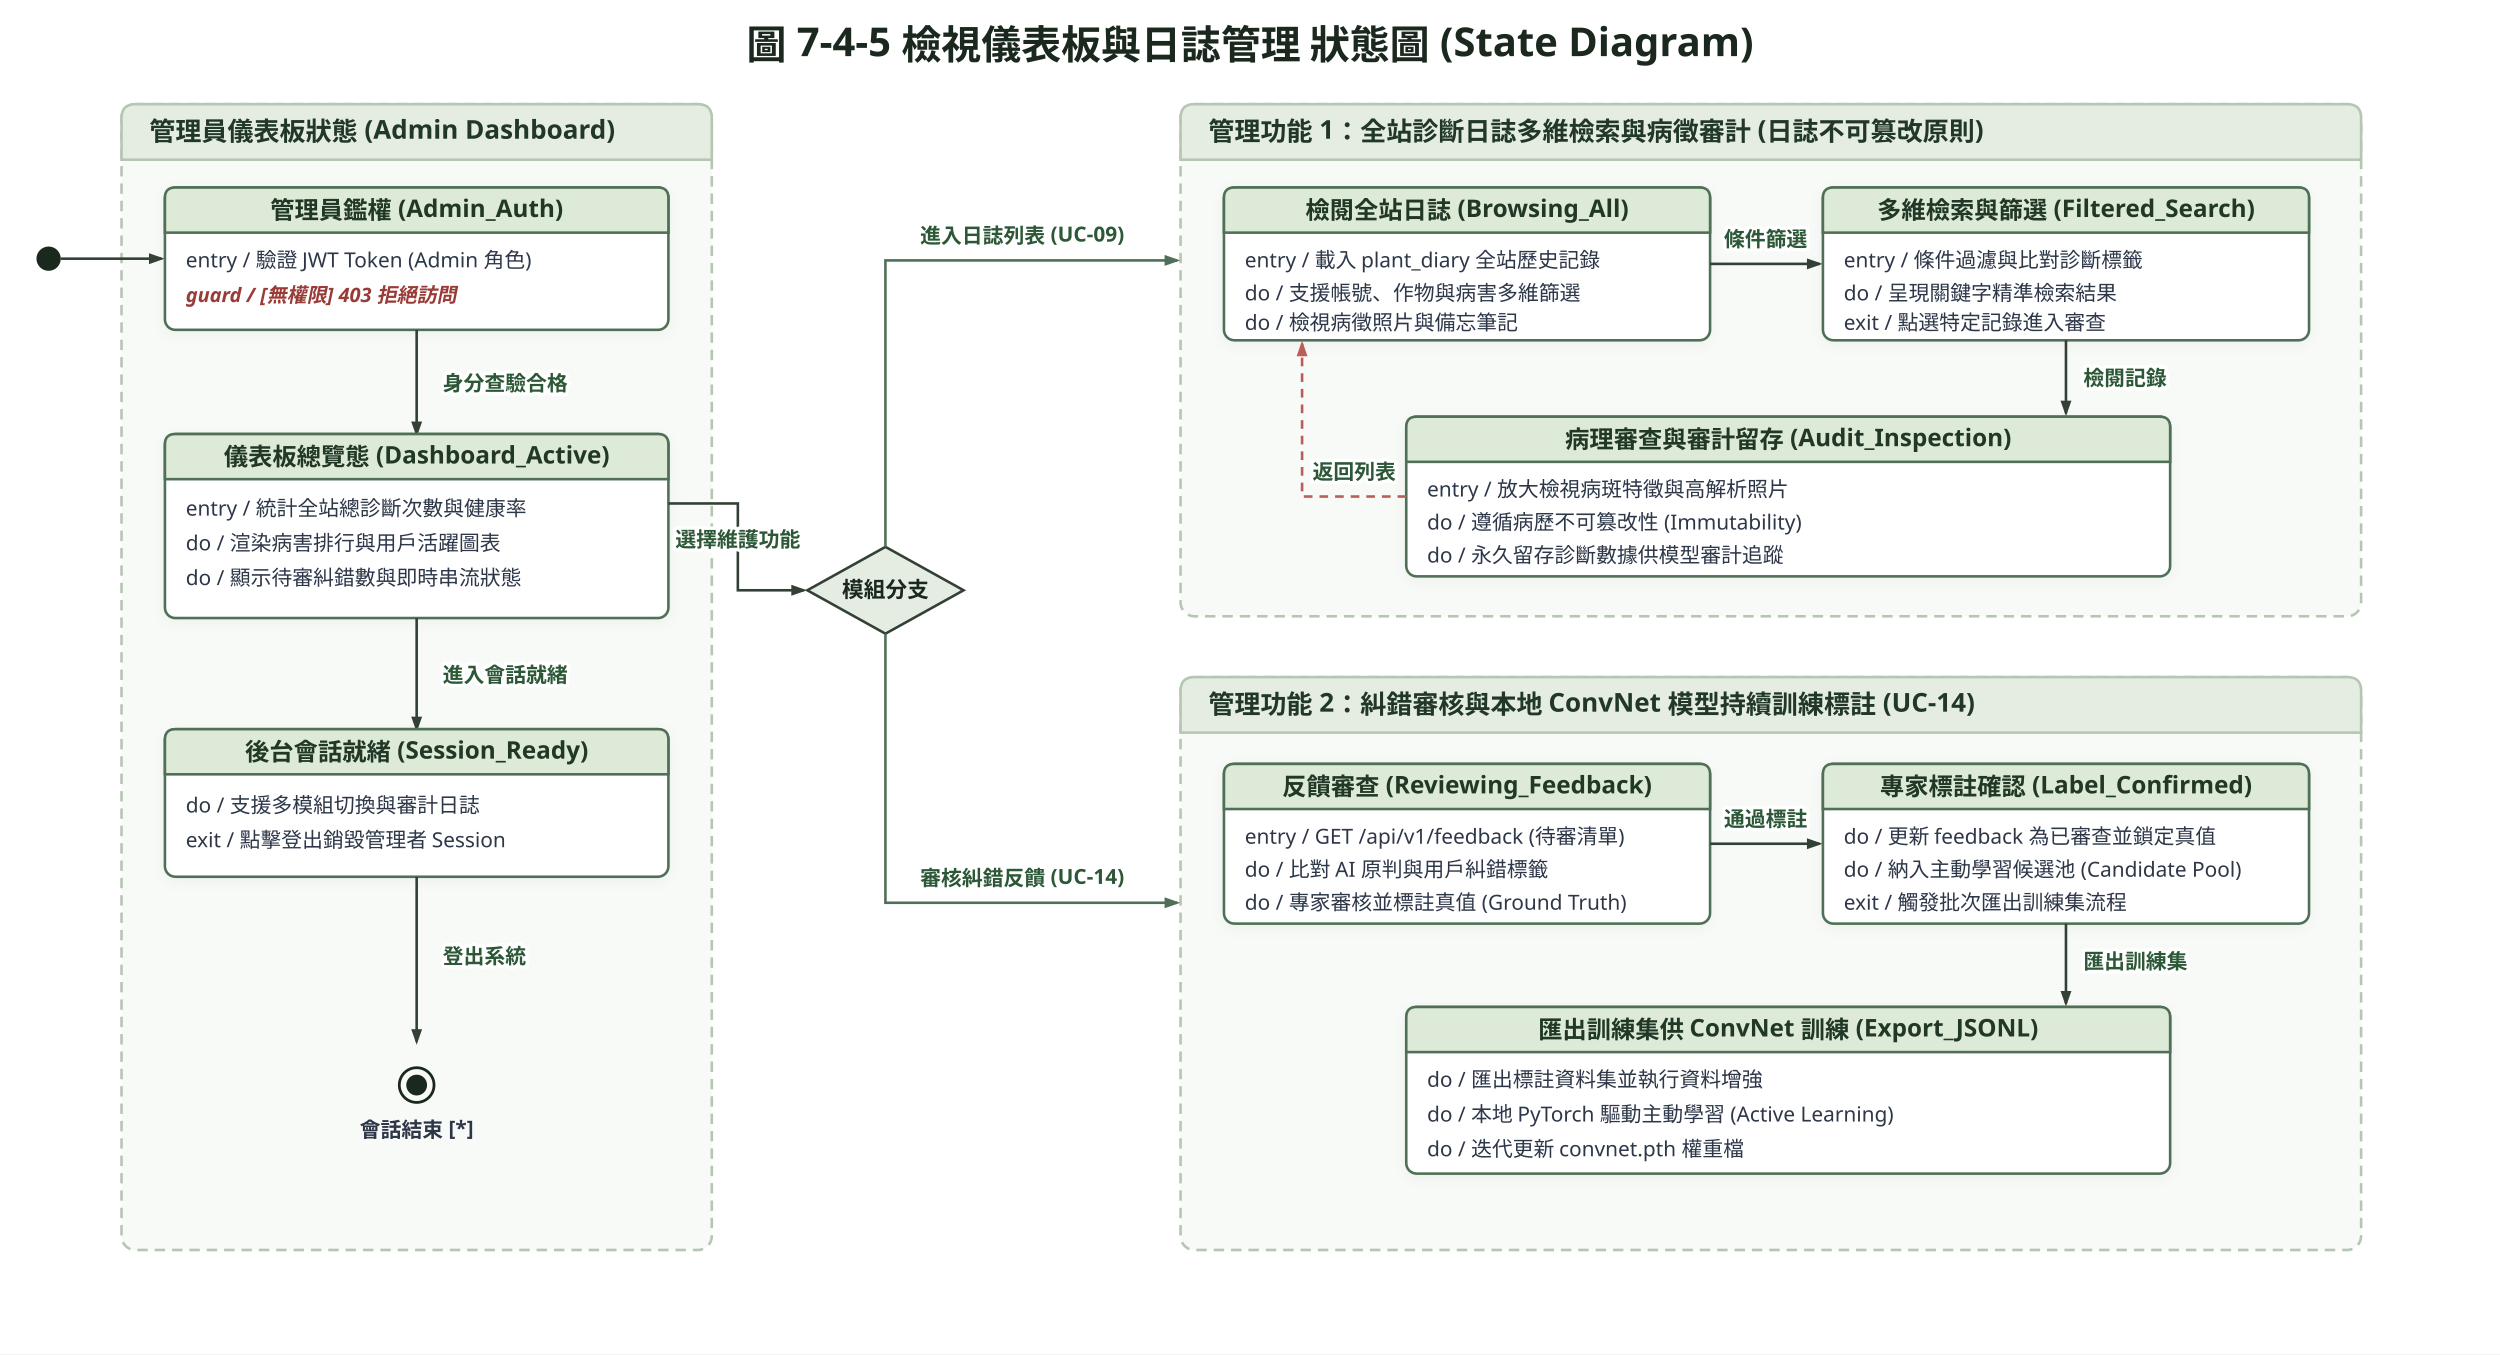
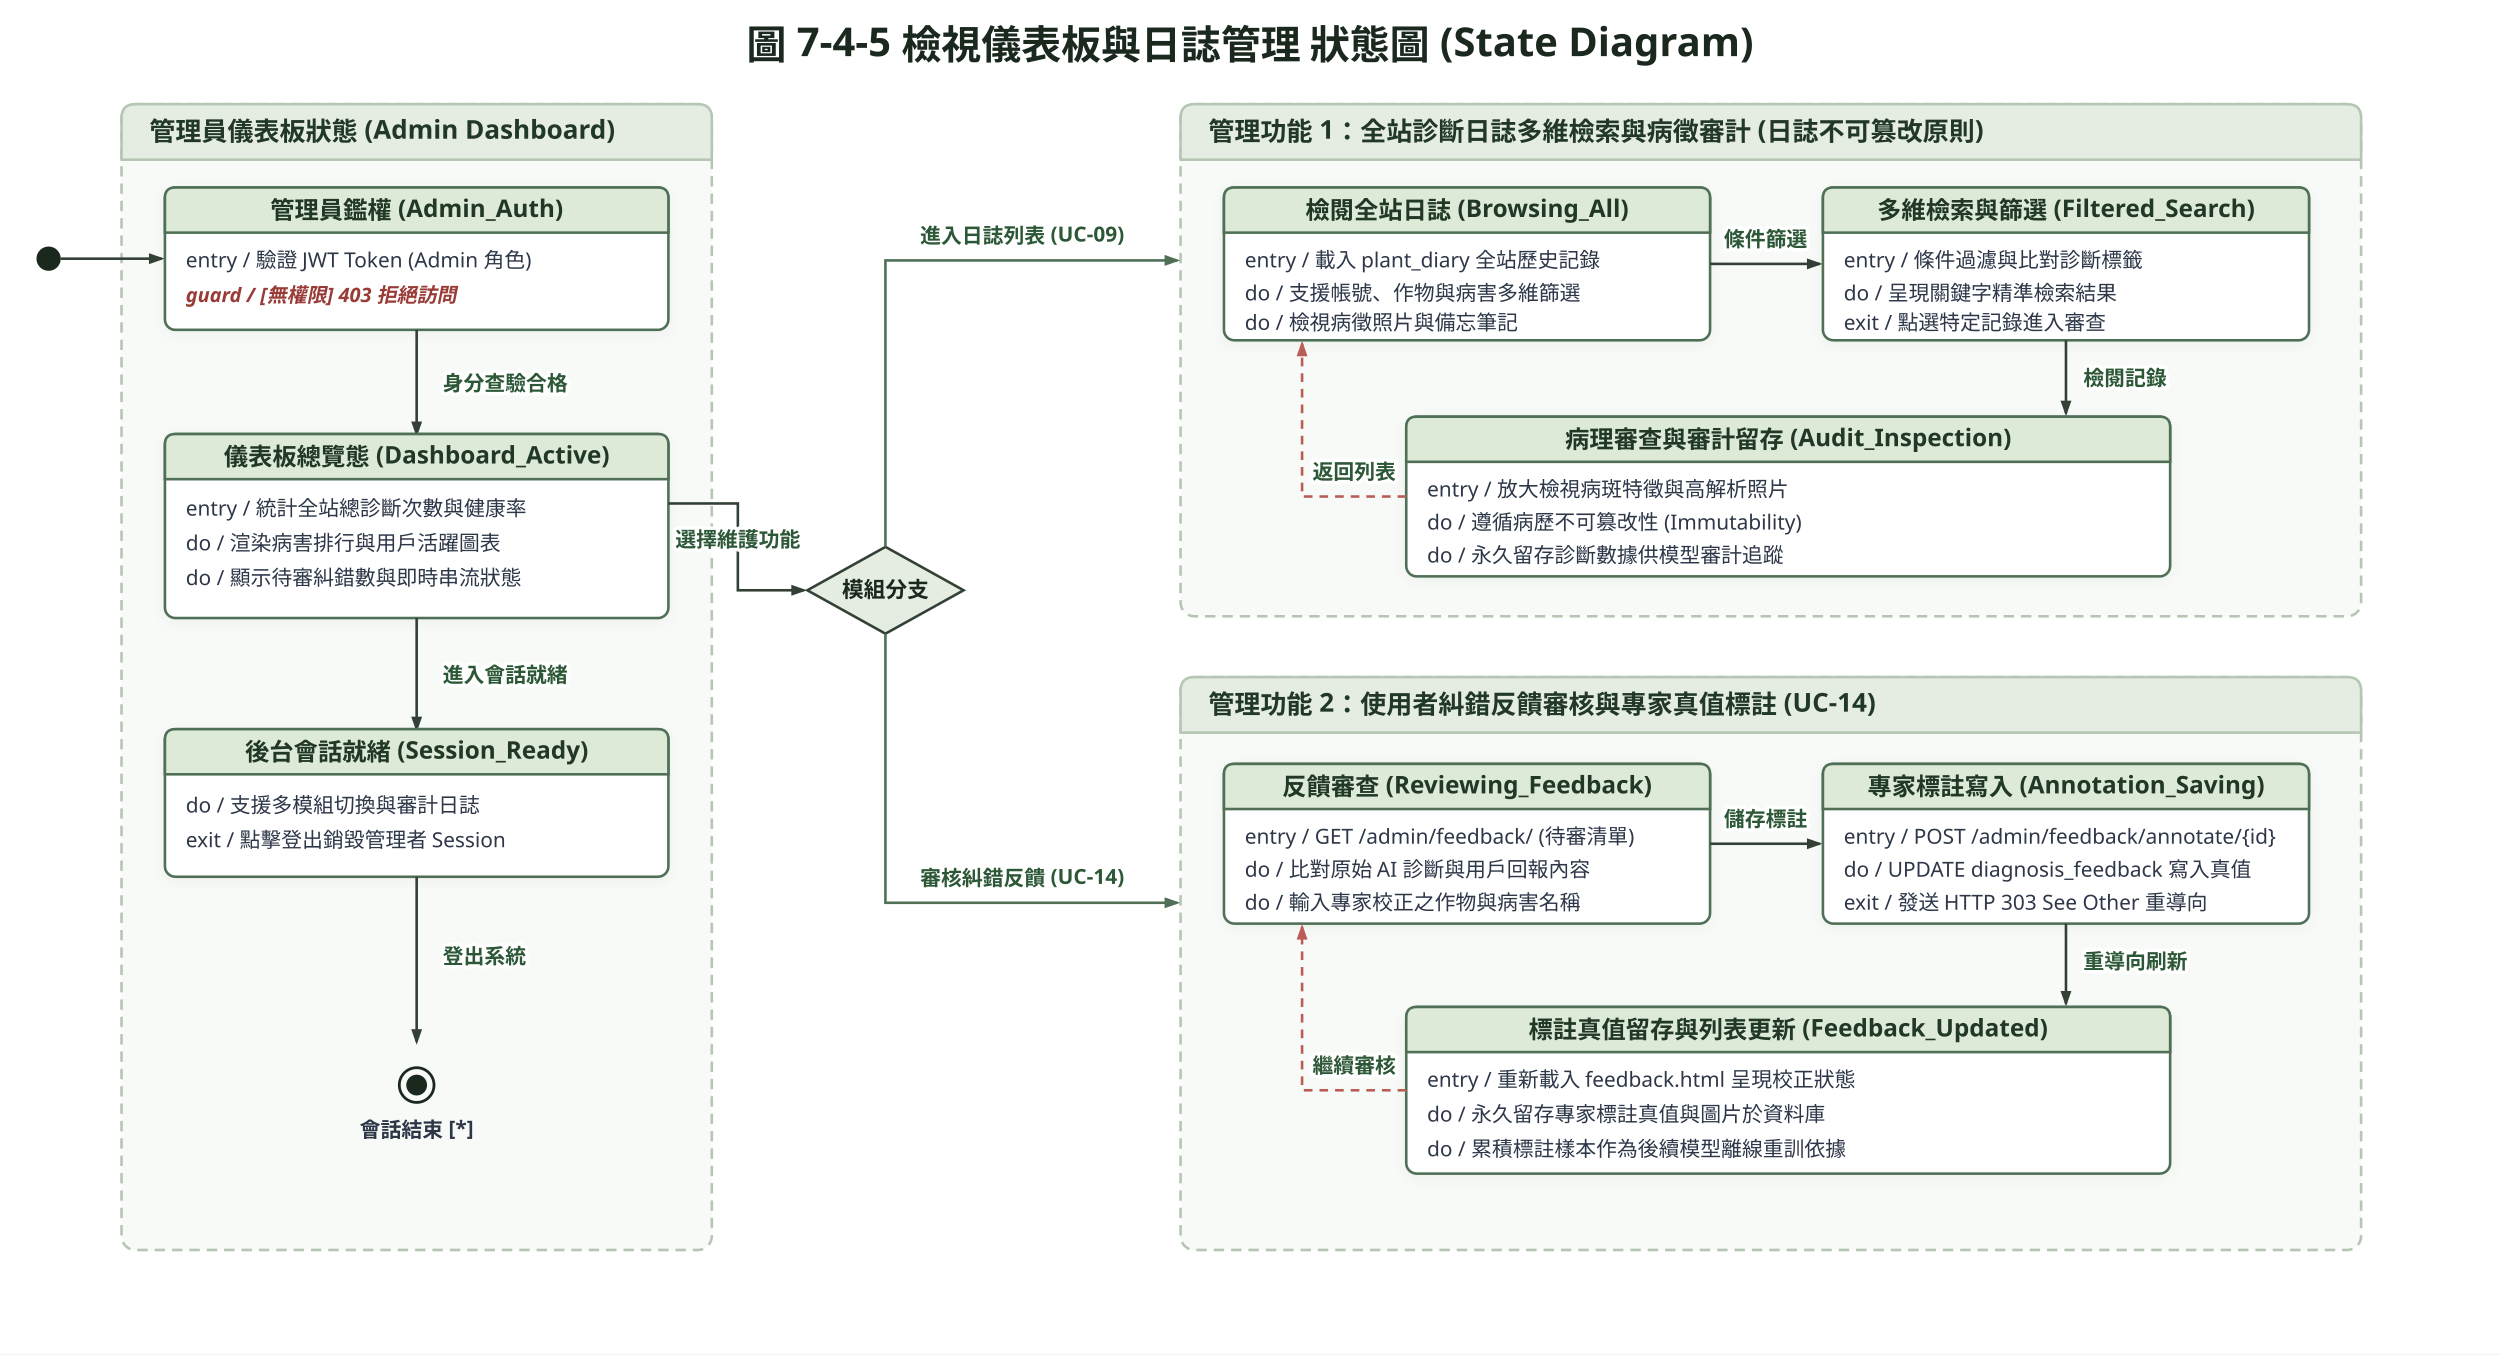
<svg xmlns="http://www.w3.org/2000/svg" viewBox="0 0 1440 780" width="1440" height="780">
  <defs>
    <style>
      .title { font-family: 'Microsoft JhengHei', sans-serif; font-size: 23px; font-weight: bold; fill: #1A281E; }
      .group-title { font-family: 'Microsoft JhengHei', sans-serif; font-size: 15px; font-weight: bold; fill: #223827; }
      .state-name { font-family: 'Microsoft JhengHei', sans-serif; font-size: 14px; font-weight: bold; fill: #223827; }
      .diamond-text { font-family: 'Microsoft JhengHei', sans-serif; font-size: 12.5px; font-weight: bold; fill: #1A281E; text-anchor: middle; }
      .action-text { font-family: 'Microsoft JhengHei', sans-serif; font-size: 12px; fill: #2D3748; }
      .transition-text { font-family: 'Microsoft JhengHei', sans-serif; font-size: 12px; fill: #2D5837; font-weight: bold; paint-order: stroke fill; stroke: #FFFFFF; stroke-width: 4px; stroke-linejoin: round; }
      .guard-text { font-family: 'Microsoft JhengHei', sans-serif; font-size: 11.5px; fill: #993B36; font-style: italic; font-weight: bold; paint-order: stroke fill; stroke: #FFFFFF; stroke-width: 3.5px; }

      .composite-bg { fill: #F8FAF7; stroke: #B5C6B3; stroke-width: 1.5; stroke-dasharray: 6,4; rx: 8; ry: 8; }
      .composite-header { fill: #E5EDE3; stroke: #B5C6B3; stroke-width: 1.5; }

      .state-box { fill: #FFFFFF; stroke: #4F7057; stroke-width: 1.5; rx: 6; ry: 6; filter: drop-shadow(0 2px 4px rgba(0,0,0,0.04)); }
      .state-header { fill: #DDEAD7; stroke: #4F7057; stroke-width: 1.5; }

      .choice-diamond { fill: #E5EDE3; stroke: #334035; stroke-width: 1.5; }

      .ai-box { fill: #FFFFFF; stroke: #4F7057; stroke-width: 1.5; rx: 6; ry: 6; filter: drop-shadow(0 2px 4px rgba(0,0,0,0.04)); }
      .ai-header { fill: #DDEAD7; stroke: #4F7057; stroke-width: 1.5; }

      .line { stroke: #334035; stroke-width: 1.5; fill: none; marker-end: url(#arrow); }
      .line-branch { stroke: #4F7057; stroke-width: 1.5; fill: none; marker-end: url(#arrow-branch); }
      .line-back { stroke: #BA5D57; stroke-width: 1.5; stroke-dasharray: 5,4; fill: none; marker-end: url(#arrow-back); }
    </style>
    <marker id="arrow" viewBox="0 0 10 10" refX="8" refY="5" markerWidth="6" markerHeight="6" orient="auto-start-reverse">
      <path d="M 0 1.5 L 10 5 L 0 8.5 z" fill="#334035" />
    </marker>
    <marker id="arrow-branch" viewBox="0 0 10 10" refX="8" refY="5" markerWidth="6" markerHeight="6" orient="auto-start-reverse">
      <path d="M 0 1.5 L 10 5 L 0 8.5 z" fill="#4F7057" />
    </marker>
    <marker id="arrow-back" viewBox="0 0 10 10" refX="8" refY="5" markerWidth="6" markerHeight="6" orient="auto-start-reverse">
      <path d="M 0 1.5 L 10 5 L 0 8.5 z" fill="#BA5D57" />
    </marker>
  </defs>
  <rect width="100%" height="100%" fill="#ffffff" />
  <text x="720" y="34" class="title" text-anchor="middle">圖 7-4-5 檢視儀表板與日誌管理 狀態圖 (State Diagram)</text>
  <g transform="translate(70, 60)">
    <rect width="340" height="660" class="composite-bg" />
    <path d="M 0 8 Q 0 0 8 0 L 332 0 Q 340 0 340 8 L 340 32 L 0 32 Z" class="composite-header" />
    <text x="16" y="21" class="group-title">管理員儀表板狀態 (Admin Dashboard)</text>
    <g transform="translate(25, 48)">
      <rect width="290" height="82" class="state-box" />
      <path d="M 0 6 Q 0 0 6 0 L 284 0 Q 290 0 290 6 L 290 26 L 0 26 Z" class="state-header" />
      <text x="145" y="18" class="state-name" text-anchor="middle">管理員鑑權 (Admin_Auth)</text>
      <text x="12" y="46" class="action-text">entry / 驗證 JWT Token (Admin 角色)</text>
      <text x="12" y="66" class="guard-text">guard / [無權限] 403 拒絕訪問</text>
    </g>
    <line x1="170" y1="130" x2="170" y2="190" class="line" />
    <text x="185" y="165" class="transition-text">身分查驗合格</text>
    <g transform="translate(25, 190)">
      <rect width="290" height="106" class="state-box" />
      <path d="M 0 6 Q 0 0 6 0 L 284 0 Q 290 0 290 6 L 290 26 L 0 26 Z" class="state-header" />
      <text x="145" y="18" class="state-name" text-anchor="middle">儀表板總覽態 (Dashboard_Active)</text>
      <text x="12" y="47" class="action-text">entry / 統計全站總診斷次數與健康率</text>
      <text x="12" y="67" class="action-text">do / 渲染病害排行與用戶活躍圖表</text>
      <text x="12" y="87" class="action-text">do / 顯示待審糾錯數與即時串流狀態</text>
    </g>
    <line x1="170" y1="296" x2="170" y2="360" class="line" />
    <text x="185" y="333" class="transition-text">進入會話就緒</text>
    <g transform="translate(25, 360)">
      <rect width="290" height="85" class="state-box" />
      <path d="M 0 6 Q 0 0 6 0 L 284 0 Q 290 0 290 6 L 290 26 L 0 26 Z" class="state-header" />
      <text x="145" y="18" class="state-name" text-anchor="middle">後台會話就緒 (Session_Ready)</text>
      <text x="12" y="48" class="action-text">do / 支援多模組切換與審計日誌</text>
      <text x="12" y="68" class="action-text">exit / 點擊登出銷毀管理者 Session</text>
    </g>
    <line x1="170" y1="445" x2="170" y2="540" class="line" />
    <text x="185" y="495" class="transition-text">登出系統</text>
    <circle cx="170" cy="565" r="10" stroke="#1A281E" stroke-width="1.6" fill="none" />
    <circle cx="170" cy="565" r="6" fill="#1A281E" />
    <text x="170" y="595" class="action-text" font-weight="bold" text-anchor="middle">會話結束 [*]</text>
  </g>
  <circle cx="28" cy="149" r="7" fill="#1A281E" />
  <line x1="35" y1="149" x2="93" y2="149" class="line" />
  <g transform="translate(680, 60)">
    <rect width="680" height="295" class="composite-bg" />
    <path d="M 0 8 Q 0 0 8 0 L 672 0 Q 680 0 680 8 L 680 32 L 0 32 Z" class="composite-header" fill="#E5EDE3" />
    <text x="16" y="21" class="group-title" fill="#1A281E">管理功能 1：全站診斷日誌多維檢索與病徵審計 (日誌不可篡改原則)</text>
    <g transform="translate(25, 48)">
      <rect width="280" height="88" class="state-box" />
      <path d="M 0 6 Q 0 0 6 0 L 274 0 Q 280 0 280 6 L 280 26 L 0 26 Z" class="state-header" />
      <text x="140" y="18" class="state-name" text-anchor="middle">檢閱全站日誌 (Browsing_All)</text>
      <text x="12" y="46" class="action-text">entry / 載入 plant_diary 全站歷史記錄</text>
      <text x="12" y="65" class="action-text">do / 支援帳號、作物與病害多維篩選</text>
      <text x="12" y="82" class="action-text">do / 檢視病徵照片與備忘筆記</text>
    </g>
    <line x1="305" y1="92" x2="368" y2="92" class="line" />
    <text x="337" y="82" class="transition-text" text-anchor="middle">條件篩選</text>
    <g transform="translate(370, 48)">
      <rect width="280" height="88" class="state-box" />
      <path d="M 0 6 Q 0 0 6 0 L 274 0 Q 280 0 280 6 L 280 26 L 0 26 Z" class="state-header" />
      <text x="140" y="18" class="state-name" text-anchor="middle">多維檢索與篩選 (Filtered_Search)</text>
      <text x="12" y="46" class="action-text">entry / 條件過濾與比對診斷標籤</text>
      <text x="12" y="65" class="action-text">do / 呈現關鍵字精準檢索結果</text>
      <text x="12" y="82" class="action-text">exit / 點選特定記錄進入審查</text>
    </g>
    <line x1="510" y1="136" x2="510" y2="178" class="line" />
    <text x="520" y="162" class="transition-text">檢閱記錄</text>
    <g transform="translate(130, 180)">
      <rect width="440" height="92" class="state-box" />
      <path d="M 0 6 Q 0 0 6 0 L 434 0 Q 440 0 440 6 L 440 26 L 0 26 Z" class="state-header" />
      <text x="220" y="18" class="state-name" text-anchor="middle">病理審查與審計留存 (Audit_Inspection)</text>
      <text x="12" y="46" class="action-text">entry / 放大檢視病斑特徵與高解析照片</text>
      <text x="12" y="65" class="action-text">do / 遵循病歷不可篡改性 (Immutability)</text>
      <text x="12" y="84" class="action-text">do / 永久留存診斷數據供模型審計追蹤</text>
    </g>
    <path d="M 130 226 L 70 226 L 70 138" class="line-back" />
    <text x="100" y="216" class="transition-text" text-anchor="middle">返回列表</text>
  </g>
  <g transform="translate(680, 390)">
    <rect width="680" height="330" class="composite-bg" />
    <path d="M 0 8 Q 0 0 8 0 L 672 0 Q 680 0 680 8 L 680 32 L 0 32 Z" class="composite-header" fill="#E5EDE3" />
-     <text x="16" y="21" class="group-title" fill="#1A281E">管理功能 2：糾錯審核與本地 ConvNet 模型持續訓練標註 (UC-14)</text>
+     <text x="16" y="21" class="group-title" fill="#1A281E">管理功能 2：使用者糾錯反饋審核與專家真值標註 (UC-14)</text>
    <g transform="translate(25, 50)">
      <rect width="280" height="92" class="ai-box" />
      <path d="M 0 6 Q 0 0 6 0 L 274 0 Q 280 0 280 6 L 280 26 L 0 26 Z" class="ai-header" />
      <text x="140" y="18" class="state-name" text-anchor="middle">反饋審查 (Reviewing_Feedback)</text>
-       <text x="12" y="46" class="action-text">entry / GET /api/v1/feedback (待審清單)</text>
-       <text x="12" y="65" class="action-text">do / 比對 AI 原判與用戶糾錯標籤</text>
-       <text x="12" y="84" class="action-text">do / 專家審核並標註真值 (Ground Truth)</text>
+       <text x="12" y="46" class="action-text">entry / GET /admin/feedback/ (待審清單)</text>
+       <text x="12" y="65" class="action-text">do / 比對原始 AI 診斷與用戶回報內容</text>
+       <text x="12" y="84" class="action-text">do / 輸入專家校正之作物與病害名稱</text>
    </g>
    <line x1="305" y1="96" x2="368" y2="96" class="line" />
-     <text x="337" y="86" class="transition-text" text-anchor="middle">通過標註</text>
+     <text x="337" y="86" class="transition-text" text-anchor="middle">儲存標註</text>
    <g transform="translate(370, 50)">
      <rect width="280" height="92" class="ai-box" />
      <path d="M 0 6 Q 0 0 6 0 L 274 0 Q 280 0 280 6 L 280 26 L 0 26 Z" class="ai-header" />
-       <text x="140" y="18" class="state-name" text-anchor="middle">專家標註確認 (Label_Confirmed)</text>
-       <text x="12" y="46" class="action-text">do / 更新 feedback 為已審查並鎖定真值</text>
-       <text x="12" y="65" class="action-text">do / 納入主動學習候選池 (Candidate Pool)</text>
-       <text x="12" y="84" class="action-text">exit / 觸發批次匯出訓練集流程</text>
+       <text x="140" y="18" class="state-name" text-anchor="middle">專家標註寫入 (Annotation_Saving)</text>
+       <text x="12" y="46" class="action-text">entry / POST /admin/feedback/annotate/{id}</text>
+       <text x="12" y="65" class="action-text">do / UPDATE diagnosis_feedback 寫入真值</text>
+       <text x="12" y="84" class="action-text">exit / 發送 HTTP 303 See Other 重導向</text>
    </g>
    <line x1="510" y1="142" x2="510" y2="188" class="line" />
-     <text x="520" y="168" class="transition-text">匯出訓練集</text>
+     <text x="520" y="168" class="transition-text">重導向刷新</text>
    <g transform="translate(130, 190)">
      <rect width="440" height="96" class="ai-box" />
      <path d="M 0 6 Q 0 0 6 0 L 434 0 Q 440 0 440 6 L 440 26 L 0 26 Z" class="ai-header" />
-       <text x="220" y="18" class="state-name" text-anchor="middle">匯出訓練集供 ConvNet 訓練 (Export_JSONL)</text>
-       <text x="12" y="46" class="action-text">do / 匯出標註資料集並執行資料增強</text>
-       <text x="12" y="66" class="action-text">do / 本地 PyTorch 驅動主動學習 (Active Learning)</text>
-       <text x="12" y="86" class="action-text">do / 迭代更新 convnet.pth 權重檔</text>
+       <text x="220" y="18" class="state-name" text-anchor="middle">標註真值留存與列表更新 (Feedback_Updated)</text>
+       <text x="12" y="46" class="action-text">entry / 重新載入 feedback.html 呈現校正狀態</text>
+       <text x="12" y="66" class="action-text">do / 永久留存專家標註真值與圖片於資料庫</text>
+       <text x="12" y="86" class="action-text">do / 累積標註樣本作為後續模型離線重訓依據</text>
    </g>
+     <path d="M 130 238 L 70 238 L 70 144" class="line-back" />
+     <text x="100" y="228" class="transition-text" text-anchor="middle">繼續審核</text>
  </g>
  <path d="M 385 290 L 425 290 L 425 340 L 463 340" class="line" />
  <text x="425" y="315" class="transition-text" text-anchor="middle">選擇維護功能</text>
  <polygon points="510,315 555,340 510,365 465,340" class="choice-diamond" />
  <text x="510" y="344" class="diamond-text">模組分支</text>
  <path d="M 510 315 L 510 150 L 678 150" class="line-branch" />
  <text x="530" y="140" class="transition-text">進入日誌列表 (UC-09)</text>
  <path d="M 510 365 L 510 520 L 678 520" class="line-branch" />
  <text x="530" y="510" class="transition-text">審核糾錯反饋 (UC-14)</text>
</svg>
